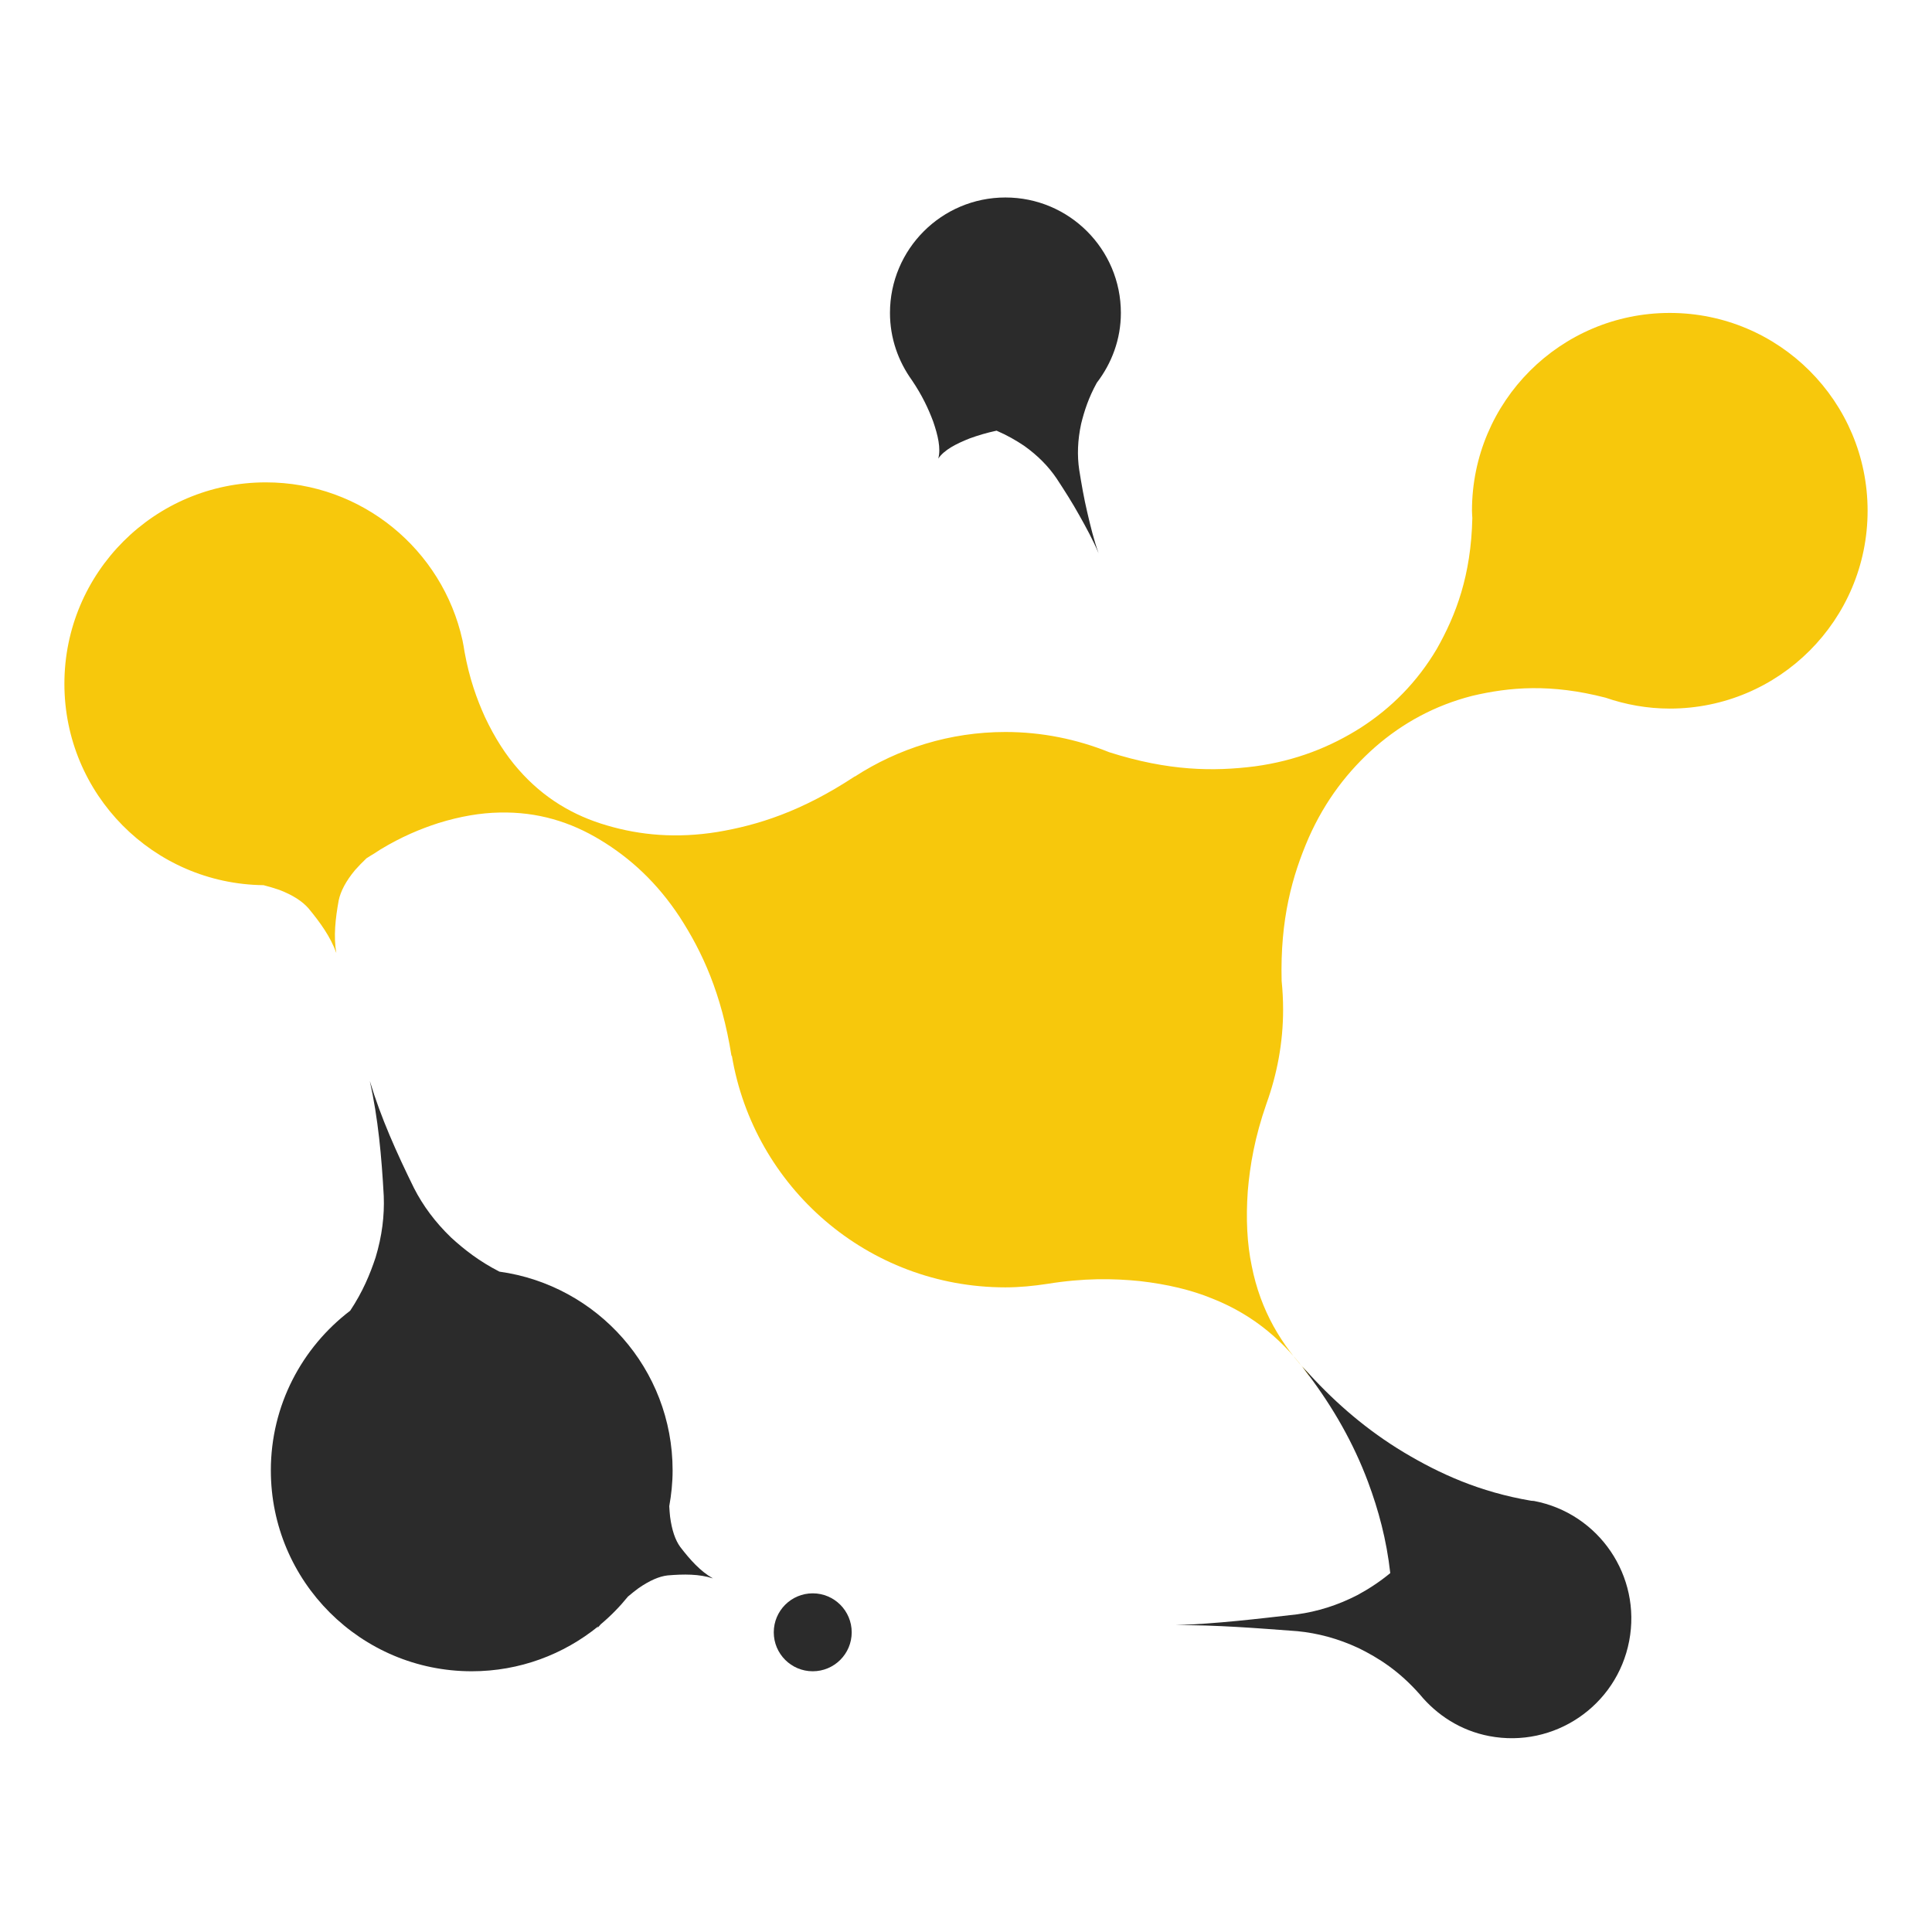
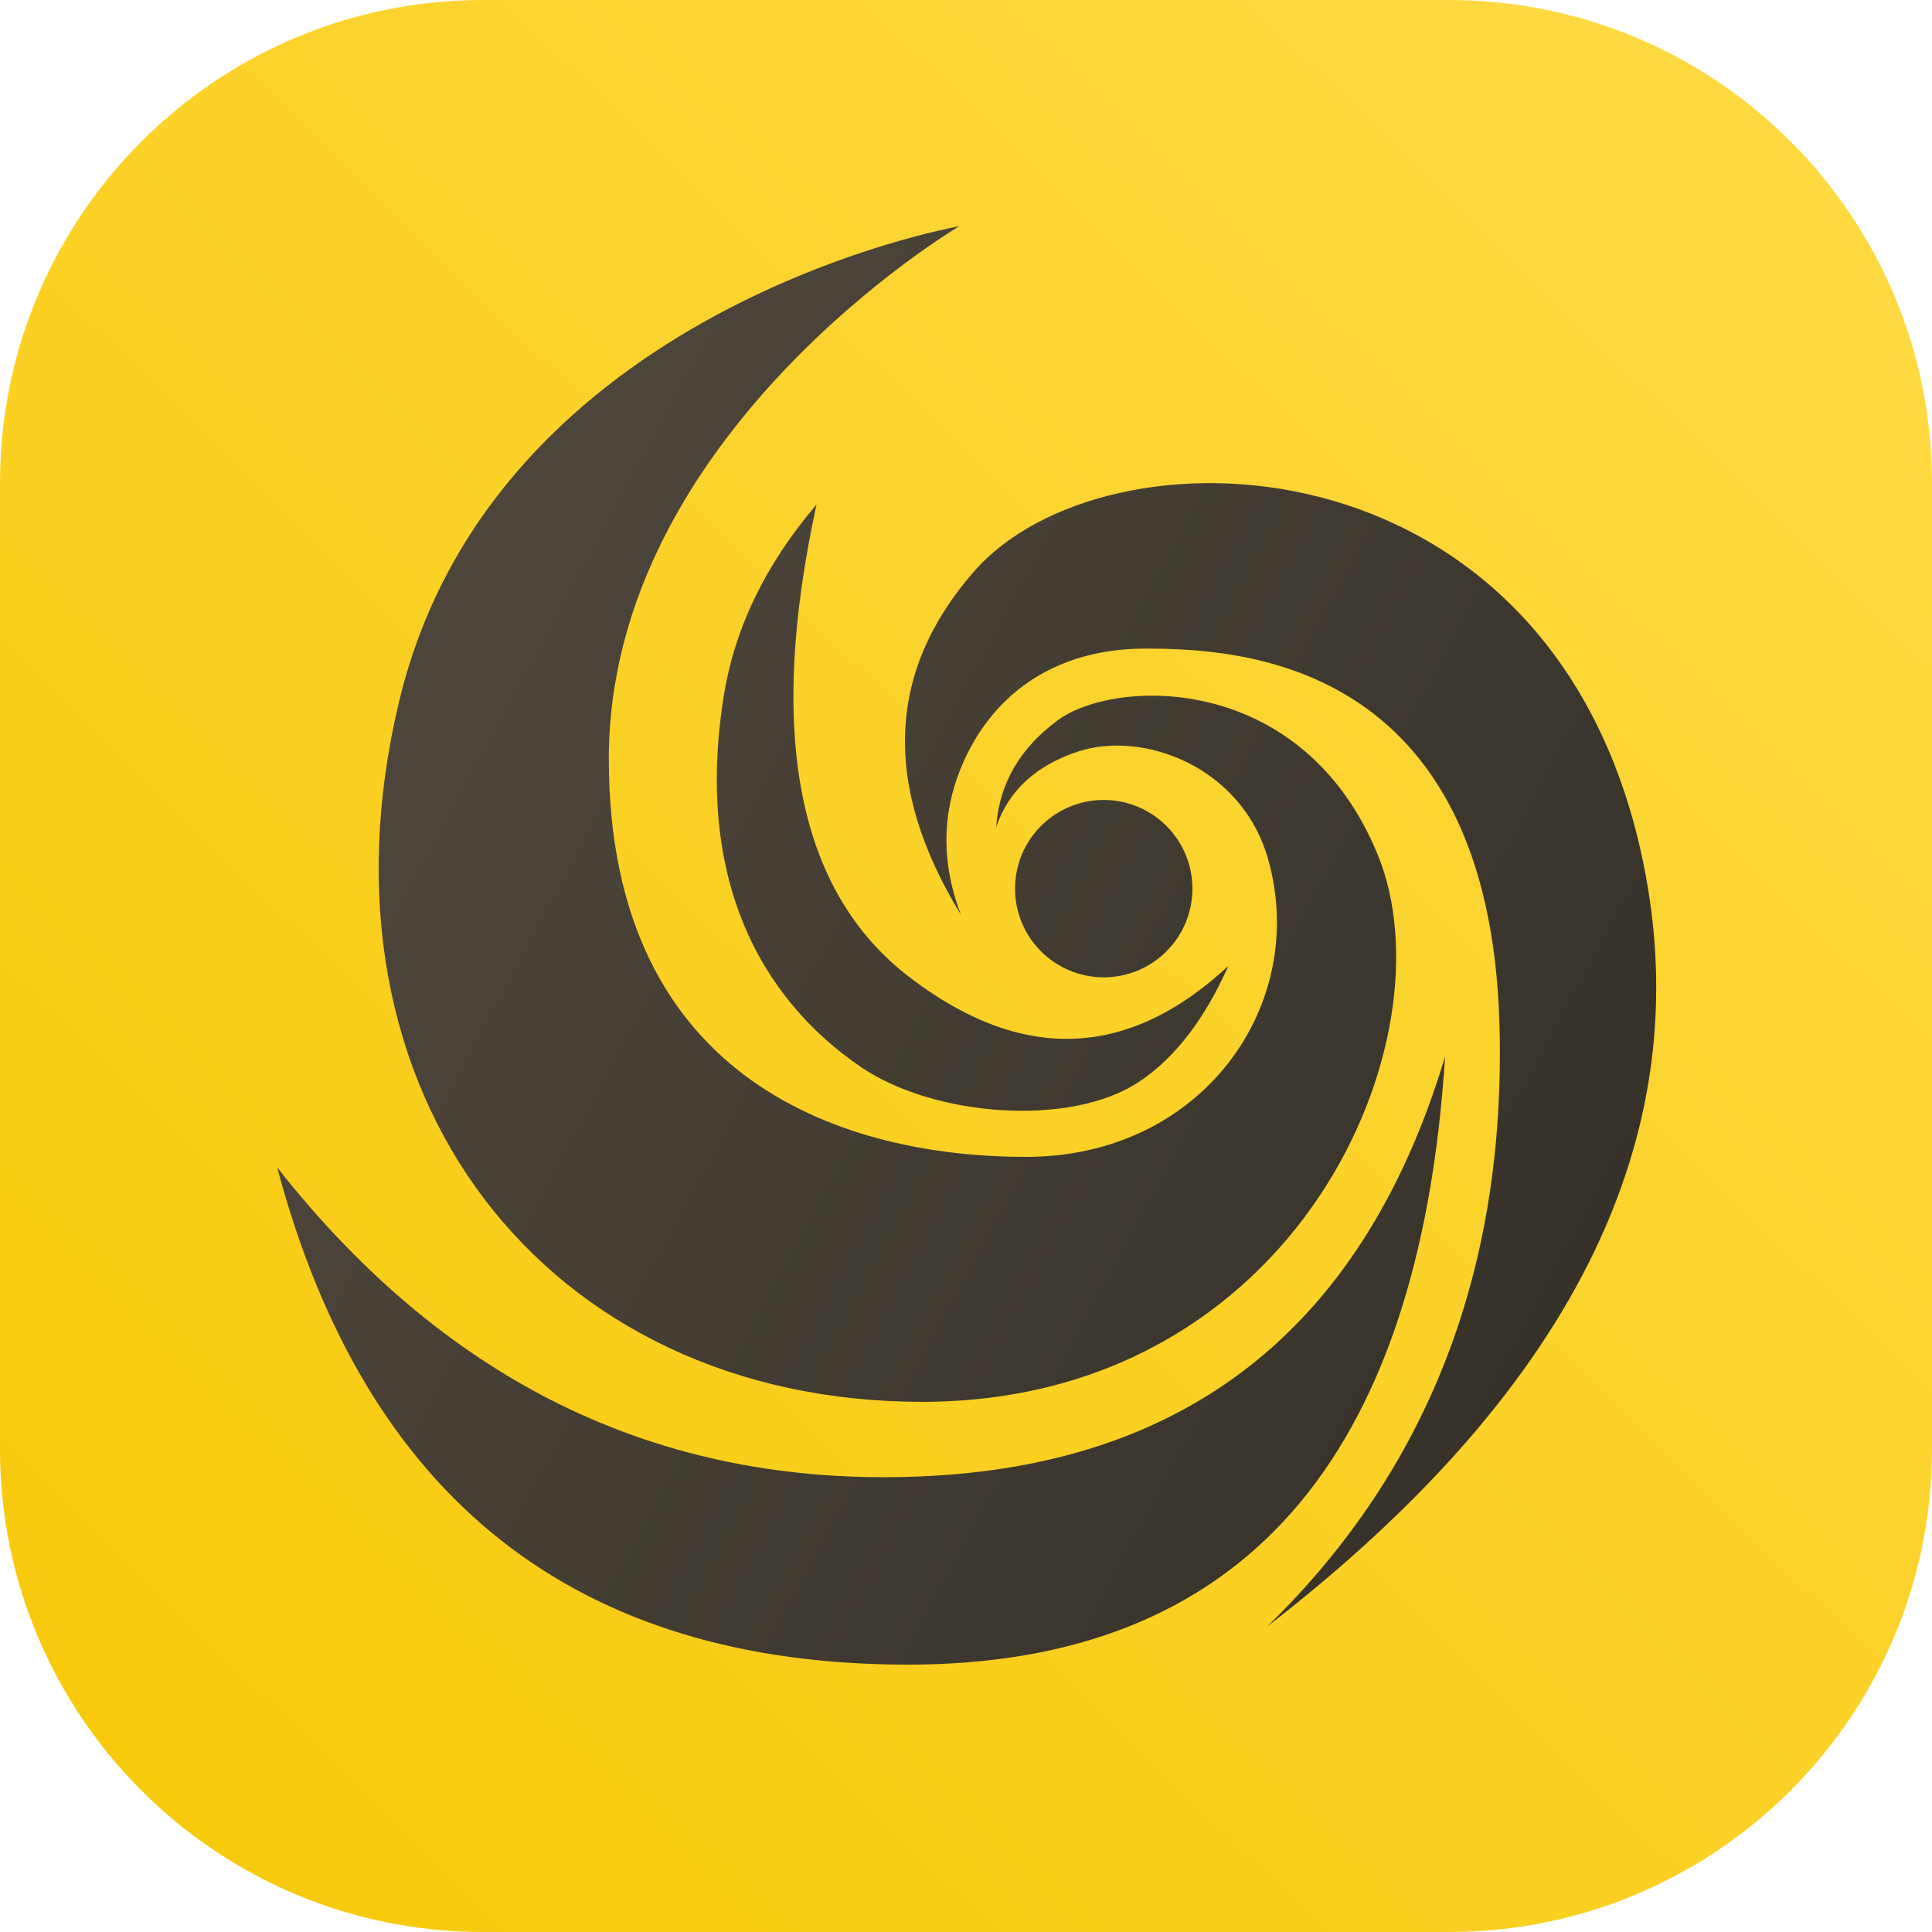
- <svg xmlns="http://www.w3.org/2000/svg" width="450px" height="450px" viewBox="0 0 450 450" version="1.1">
-   <g id="image_nilai_logo" stroke="none" stroke-width="1" fill="none" fill-rule="evenodd">
-     <g id="nilai" transform="translate(15, 45.99778)">
-       <path d="M174.302,325.121 C169.293,325.121 165.226,329.182 165.226,334.202 C165.226,339.212 169.293,343.273 174.302,343.273 C179.317,343.273 183.378,339.212 183.378,334.202 C183.378,329.182 179.317,325.121 174.302,325.121" id="Fill-1" fill="#2B2B2B" />
-       <path d="M236.372,63.451 C235.873,60.116 235.989,56.547 236.821,52.702 C237.558,49.704 238.566,46.601 240.472,43.149 C243.935,38.627 246.074,33.031 246.074,26.891 C246.074,12.041 234.033,0 219.183,0 C204.333,0 192.292,12.041 192.292,26.891 C192.292,32.748 194.215,38.128 197.39,42.545 C199.806,46.108 201.247,49.222 202.355,52.181 C203.452,55.383 204.189,58.42 203.541,60.814 C204.943,58.764 207.73,57.356 210.877,56.109 C212.767,55.422 214.811,54.807 217.116,54.314 C219.566,55.372 221.649,56.569 223.55,57.844 C226.758,60.127 229.246,62.687 231.13,65.485 C232.975,68.294 234.776,71.12 236.388,74.024 C238.018,76.916 239.602,79.825 240.877,82.856 C239.774,79.759 238.993,76.539 238.239,73.303 C237.475,70.073 236.904,66.77 236.372,63.451" id="Fill-3" fill="#2B2B2B" />
-       <path d="M373.926,26.89 C399.376,26.89 420,47.52 420,72.965 C420,98.415 399.376,119.045 373.926,119.045 C368.684,119.045 363.658,118.125 358.965,116.507 C346.248,113.216 336.623,114.025 327.923,116.075 C319.124,118.33 311.71,122.436 305.36,127.949 C299.037,133.507 293.696,140.367 289.806,149.161 C285.994,157.977 283.151,168.089 283.517,182.463 C283.744,184.668 283.86,186.907 283.86,189.173 C283.86,196.881 282.447,204.234 279.976,211.088 C277.239,218.934 276.142,225.429 275.632,231.43 C275.177,237.874 275.466,243.703 276.552,248.873 C278.602,259.302 283.511,267.364 289.983,274.118 L290.438,274.855 L289.778,274.285 C284.32,266.688 277.294,260.399 267.403,256.476 C262.521,254.464 256.847,253.112 250.425,252.386 C244.252,251.771 237.47,251.66 228.892,253.046 C225.717,253.528 222.492,253.855 219.184,253.855 C187.107,253.855 160.554,230.477 155.456,199.851 L155.39,200.006 C153.062,185.355 148.552,175.664 143.321,167.596 C138.062,159.6 131.807,153.865 124.875,149.676 C117.948,145.454 110.224,143.054 101.353,143.259 C96.925,143.337 92.176,144.141 87.09,145.72 C82.895,147.077 78.501,148.9 73.592,151.87 C72.799,152.419 71.968,152.918 71.137,153.422 C70.876,153.599 70.627,153.732 70.361,153.915 C69.375,154.857 68.477,155.777 67.69,156.669 C65.551,159.251 64.338,161.584 63.889,163.723 C63.119,167.962 62.659,172.118 63.335,175.98 C62.033,172.284 59.595,168.882 56.846,165.562 C55.406,163.922 53.206,162.482 50.075,161.279 C48.95,160.886 47.703,160.52 46.379,160.176 C20.713,159.883 0,139.009 0,113.276 C0,87.361 21.006,66.354 46.922,66.354 C69.336,66.354 88.048,82.074 92.708,103.081 L92.714,103.075 C92.714,103.103 92.72,103.125 92.725,103.158 C92.919,104.039 93.058,104.937 93.202,105.835 C94.315,111.98 96.028,116.778 97.967,121.045 C100.233,125.86 102.843,129.911 105.769,133.23 C111.609,139.913 118.585,144.002 126.376,146.263 C134.15,148.557 142.601,149.305 152.054,147.792 C161.535,146.207 171.73,142.999 184.115,134.831 L184.087,134.892 C194.2,128.343 206.235,124.497 219.184,124.497 C227.723,124.497 235.858,126.193 243.327,129.196 L243.322,129.196 C257.141,133.618 267.702,133.712 277.289,132.499 C286.814,131.208 294.893,127.988 301.996,123.467 C309.056,118.901 315.062,112.922 319.684,105.103 C324.133,97.218 327.635,88.081 327.934,74.672 C327.912,74.101 327.851,73.541 327.851,72.965 C327.851,47.52 348.475,26.89 373.926,26.89" id="Fill-5" fill="#F7C80C" />
-       <path d="M289.808,274.285 C295.421,281.76 300.187,289.938 303.65,299.198 C306.066,305.686 307.955,312.618 308.82,320.409 C306.276,322.504 303.716,324.149 301.156,325.534 C296.496,327.934 291.82,329.369 287.121,330.012 C277.723,331.087 268.325,332.217 258.911,332.527 C268.331,332.472 277.767,333.231 287.198,333.935 C291.914,334.395 296.651,335.647 301.4,337.858 C306.132,340.174 310.875,343.205 315.669,348.624 C319.658,353.473 325.205,357.097 331.86,358.366 C346.981,361.258 361.582,351.339 364.469,336.218 C367.362,321.102 357.443,306.501 342.321,303.608 C342.089,303.57 341.856,303.592 341.623,303.553 C329.66,301.525 320.345,297.291 311.973,292.277 C303.5,287.184 296.33,281.001 290.013,274.118 L288.345,272.34 L289.808,274.285 Z" id="Fill-7" fill="#2B2B2B" />
-       <path d="M143.42,314.287 C142.295,312.725 141.492,310.442 141.076,307.278 C140.993,306.496 140.927,305.676 140.882,304.823 C141.37,302.113 141.664,299.337 141.664,296.484 C141.664,272.845 124.109,253.346 101.33,250.193 C96.648,247.799 93.184,245.09 90.098,242.275 C86.336,238.656 83.499,234.789 81.426,230.727 C77.409,222.565 73.702,214.325 71.136,205.787 C73.081,214.486 73.89,223.49 74.383,232.572 C74.566,237.127 73.99,241.887 72.483,246.885 C71.164,250.852 69.474,254.914 66.565,259.292 C55.355,267.841 48.085,281.295 48.085,296.484 C48.085,322.327 69.036,343.273 94.874,343.273 C106.045,343.273 116.291,339.344 124.342,332.811 L124.17,333.193 C124.436,332.872 124.658,332.645 124.913,332.34 C127.235,330.395 129.357,328.229 131.263,325.874 C132.105,325.159 132.925,324.51 133.712,323.929 C136.333,322.111 138.566,321.169 140.478,320.948 C144.251,320.626 147.897,320.598 151.061,321.646 C148.152,320.006 145.725,317.296 143.42,314.287" id="Fill-9" fill="#2B2B2B" />
+ <svg xmlns="http://www.w3.org/2000/svg" width="180px" height="180px" viewBox="0 0 180 180" version="1.1">
+   <defs>
+     <linearGradient x1="88.009%" y1="9.677%" x2="0%" y2="100%" id="linearGradient-1">
+       <stop stop-color="#FFD940" offset="0%" />
+       <stop stop-color="#F7C807" offset="100%" />
+     </linearGradient>
+     <linearGradient x1="16.007%" y1="29.548%" x2="97.779%" y2="76.245%" id="linearGradient-2">
+       <stop stop-color="#4C453B" offset="0%" />
+       <stop stop-color="#353129" offset="100%" />
+     </linearGradient>
+   </defs>
+   <g id="页面-1" stroke="none" stroke-width="1" fill="none" fill-rule="evenodd">
+     <g id="尼来_logo01" transform="translate(-285, -850)">
+       <g id="编组备份-3" transform="translate(0, 780)">
+         <g id="nilai_logo_02" transform="translate(285, 70)">
+           <rect id="bg" fill="url(#linearGradient-1)" x="0" y="0" width="180" height="180" rx="45" />
+           <path d="M80.168,99.385 C86.964,104.036 99.736,105.061 106.154,100.77 C109.469,98.554 112.231,94.964 114.439,90 C105.089,98.684 95.193,99.036 84.752,91.055 C74.311,83.074 71.419,68.39 76.075,47.004 C71.313,52.584 68.429,58.551 67.421,64.904 C64.767,81.634 70.676,92.889 80.168,99.385 Z M118.081,151.523 C147.17,129.034 158.74,104.85 152.792,78.971 C143.869,40.153 102.916,39.28 90.727,53.263 C82.602,62.585 82.197,73.231 89.514,85.202 C87.729,80.503 87.729,75.961 89.514,71.576 C92.192,64.998 97.968,60.429 106.71,60.429 C115.452,60.429 138.784,61.457 139.704,95.51 C140.318,118.213 133.11,136.884 118.081,151.523 Z M134.634,98.438 C132.232,136.206 115.553,155.09 84.597,155.09 C53.641,155.09 34.051,139.65 25.827,108.77 C41.947,129.259 62.256,138.838 86.752,137.506 C111.248,136.175 127.209,123.152 134.634,98.438 Z M89.364,21.08 C89.364,21.08 56.722,40.376 56.722,70.705 C56.722,101.035 79.102,107.785 95.585,107.785 C112.068,107.785 121.983,93.554 118.145,80.04 C115.675,71.344 106.43,68.062 100.492,70.002 C96.534,71.296 93.974,73.647 92.812,77.056 C93.094,73.019 95.015,69.696 98.577,67.086 C103.921,63.172 121.425,62.6 128.381,79.688 C135.337,96.776 120.843,130.605 85.904,130.605 C50.965,130.605 28.379,102.029 37.19,65.328 C46.002,28.628 89.364,21.08 89.364,21.08 Z M102.832,74.531 C107.395,74.531 111.094,78.23 111.094,82.793 C111.094,87.356 107.395,91.055 102.832,91.055 C98.269,91.055 94.57,87.356 94.57,82.793 C94.57,78.23 98.269,74.531 102.832,74.531 Z" id="Fill-1" fill="url(#linearGradient-2)" />
+         </g>
+       </g>
    </g>
  </g>
</svg>
